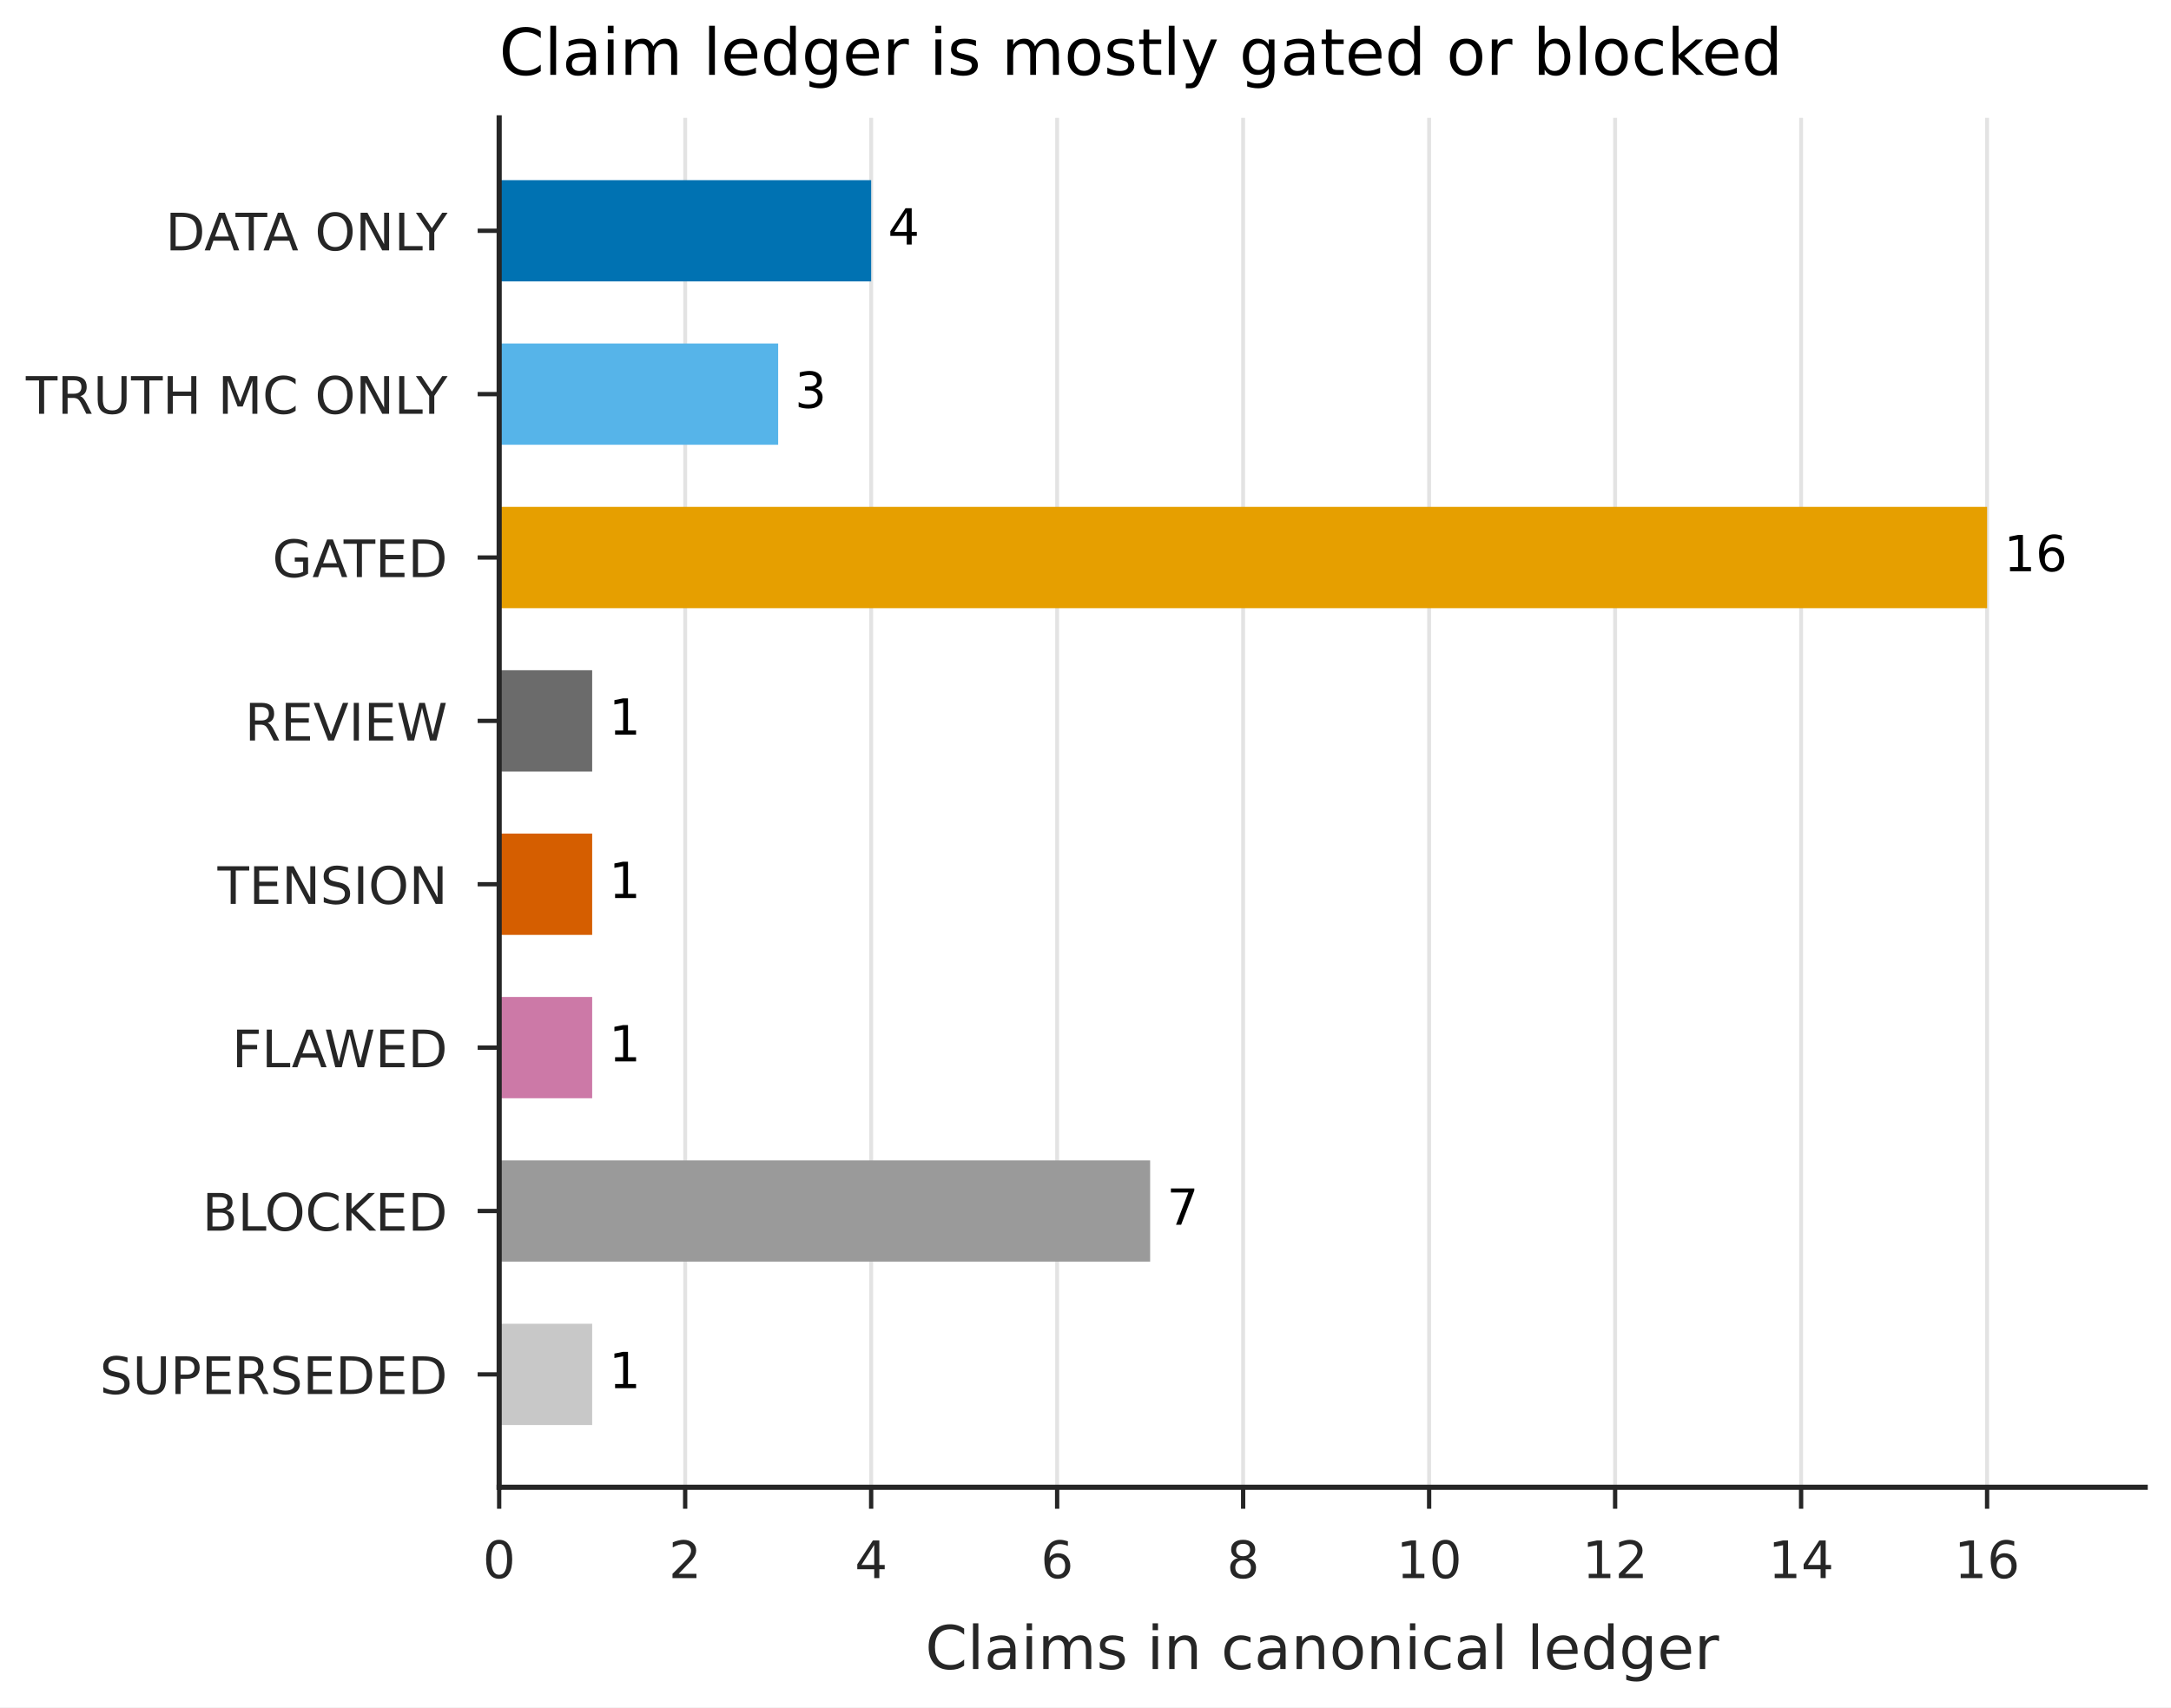
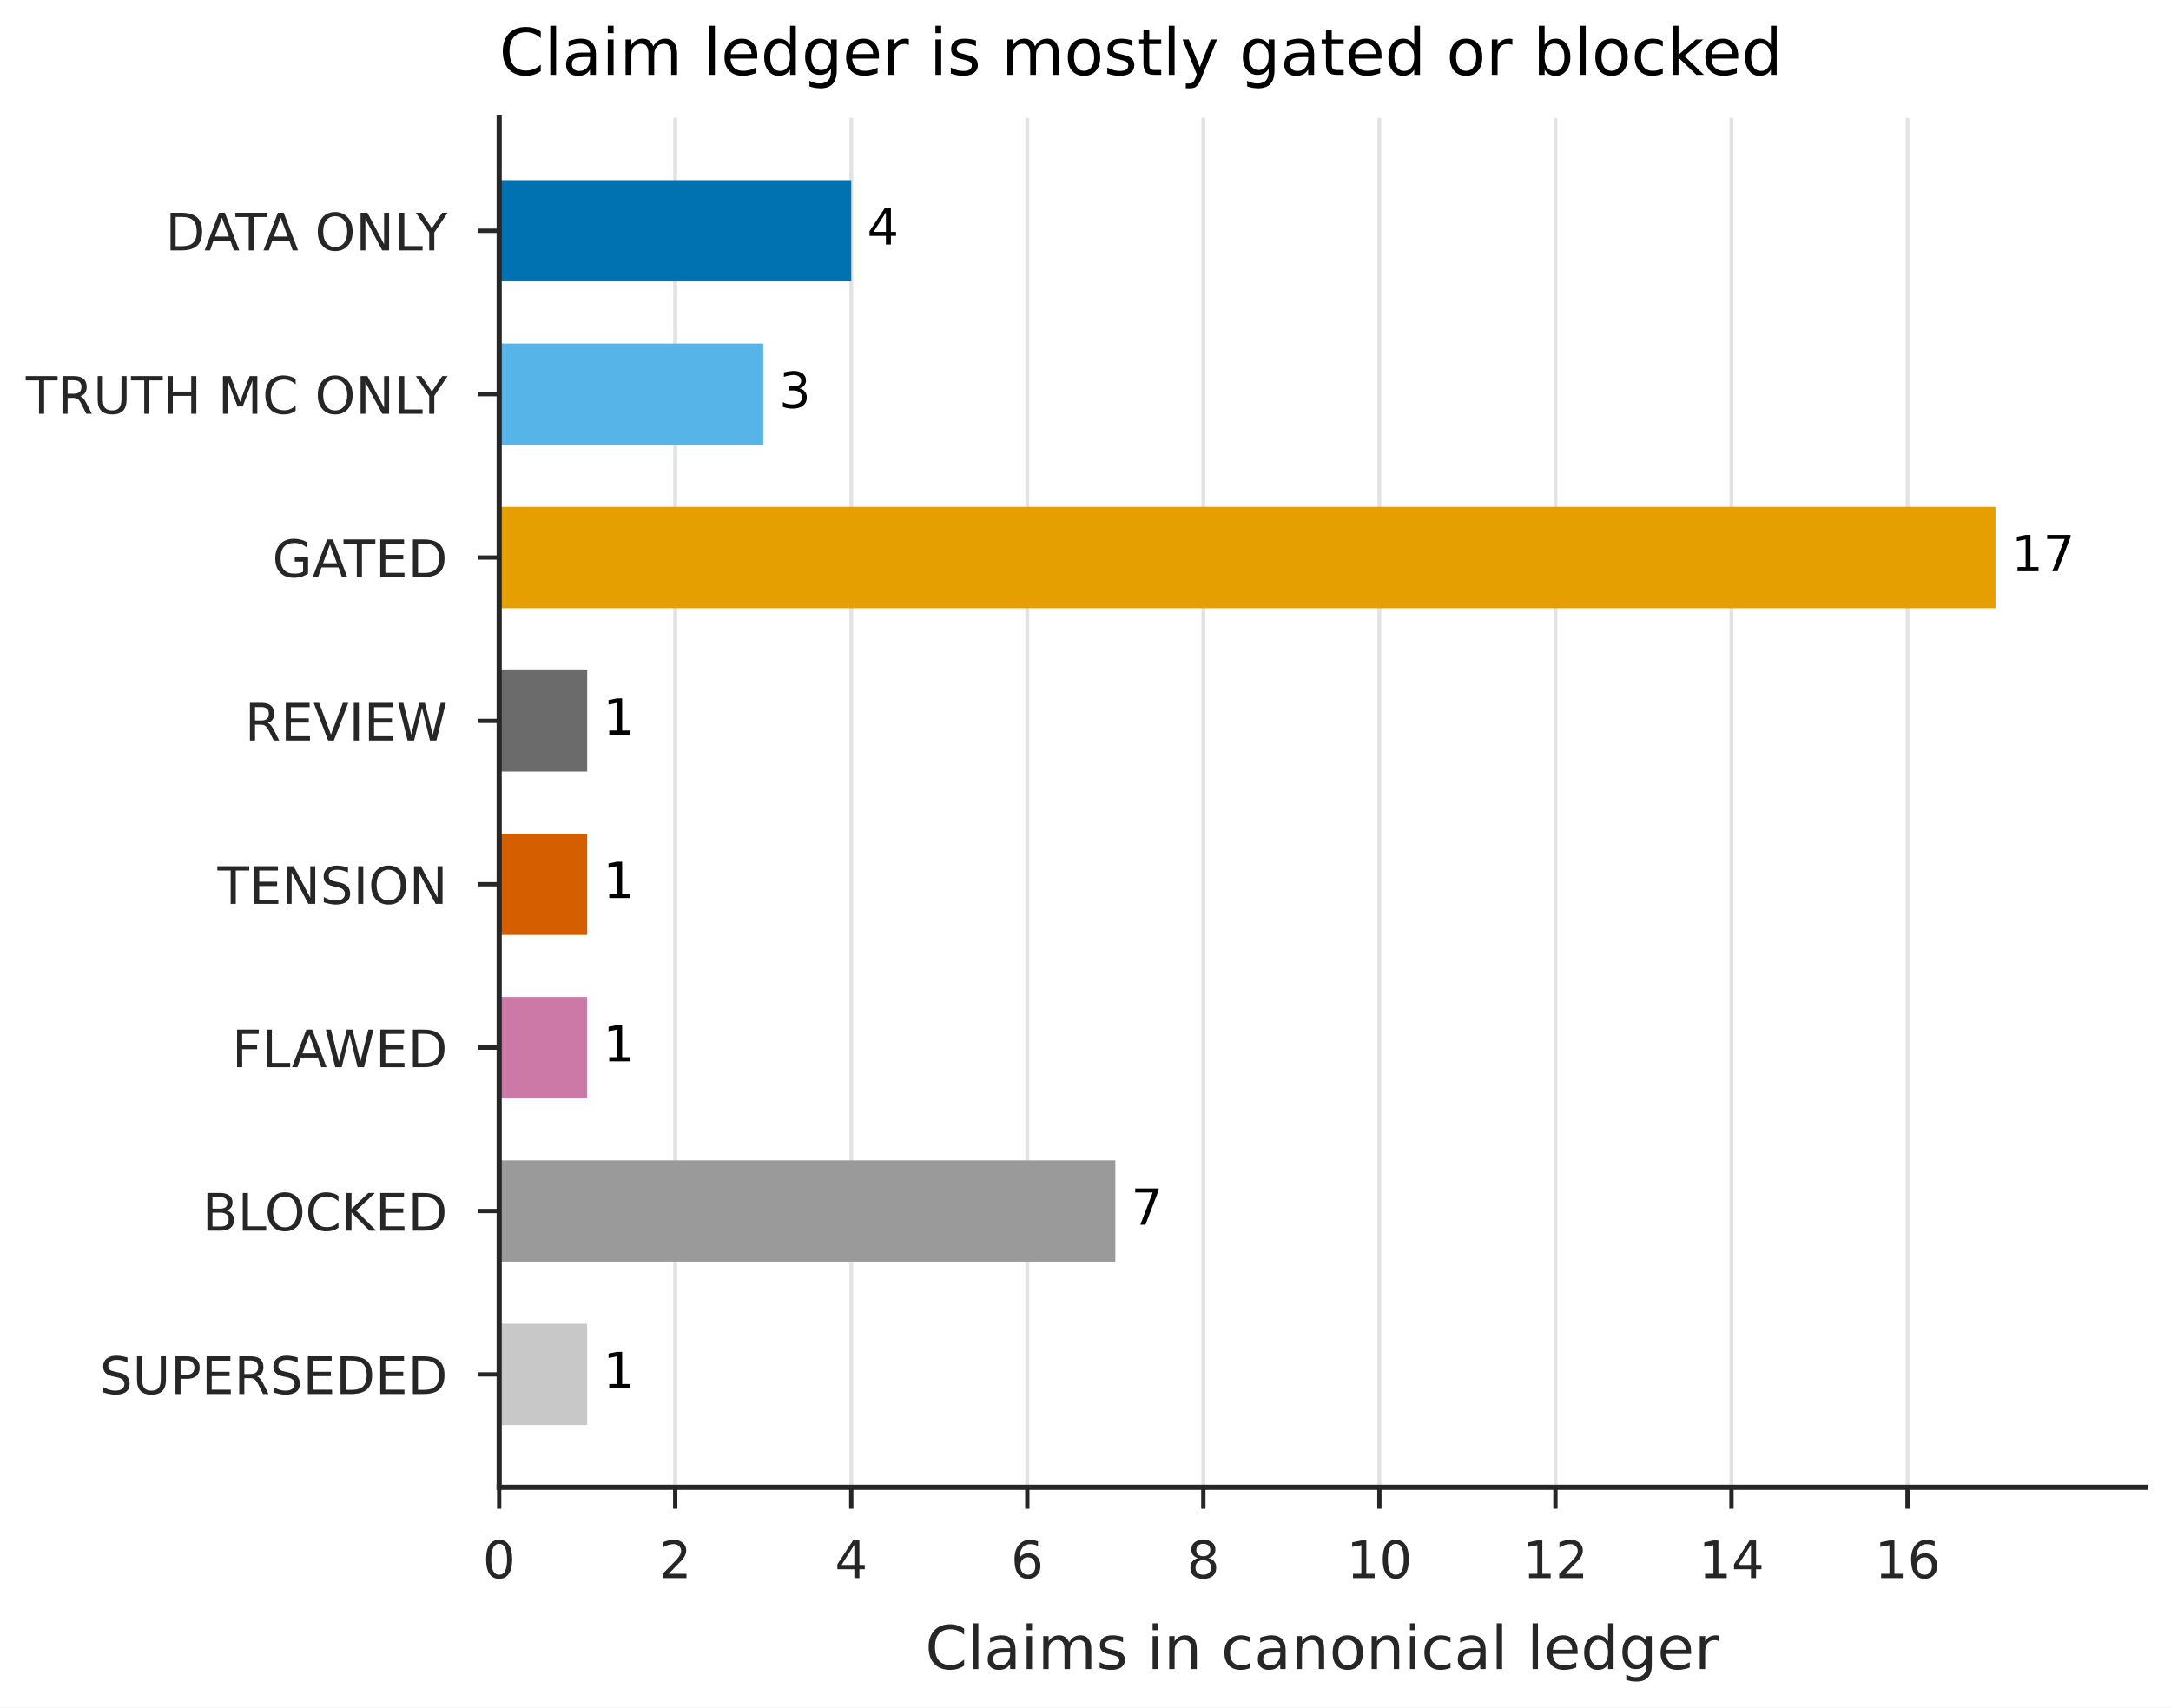
<svg xmlns="http://www.w3.org/2000/svg" xmlns:xlink="http://www.w3.org/1999/xlink" width="252.283pt" height="198.425pt" viewBox="0 0 252.283 198.425" version="1.1">
  <defs>
    <style type="text/css">*{stroke-linejoin: round; stroke-linecap: butt}</style>
  </defs>
  <g id="figure_1">
    <g id="patch_1">
      <path d="M 0 198.425  L 252.283 198.425  L 252.283 0  L 0 0  z " style="fill: #ffffff" />
    </g>
    <g id="axes_1">
      <g id="patch_2">
        <path d="M 58.007 172.843  L 249.283 172.843  L 249.283 13.699  L 58.007 13.699  z " style="fill: #ffffff" />
      </g>
      <g id="matplotlib.axis_1">
        <g id="xtick_1">
          <g id="line2d_1">
            <path d="M 58.007 172.843  L 58.007 13.699  " clip-path="url(#paaef369339)" style="fill: none; stroke: #d8d8d8; stroke-opacity: 0.7; stroke-width: 0.45; stroke-linecap: square" />
          </g>
          <g id="line2d_2">
            <defs>
              <path id="mf00183c285" d="M 0 0  L 0 2.5  " style="stroke: #262626; stroke-width: 0.5" />
            </defs>
            <g>
              <use xlink:href="#mf00183c285" x="58.007" y="172.843" style="fill: #262626; stroke: #262626; stroke-width: 0.5" />
            </g>
          </g>
          <g id="text_1">
            <text style="font-size: 6px; font-family: 'DejaVu Sans', 'Arial', 'Liberation Sans', sans-serif; text-anchor: middle; fill: #262626" x="58.007" y="183.402" transform="rotate(-0 58.00711 183.4025)">0</text>
          </g>
        </g>
        <g id="xtick_2">
          <g id="line2d_3">
-             <path d="M 79.62 172.843  L 79.62 13.699  " clip-path="url(#paaef369339)" style="fill: none; stroke: #d8d8d8; stroke-opacity: 0.7; stroke-width: 0.45; stroke-linecap: square" />
+             <path d="M 78.464 172.843  L 78.464 13.699  " clip-path="url(#paaef369339)" style="fill: none; stroke: #d8d8d8; stroke-opacity: 0.7; stroke-width: 0.45; stroke-linecap: square" />
          </g>
          <g id="line2d_4">
            <g>
-               <use xlink:href="#mf00183c285" x="79.62" y="172.843" style="fill: #262626; stroke: #262626; stroke-width: 0.5" />
+               <use xlink:href="#mf00183c285" x="78.464" y="172.843" style="fill: #262626; stroke: #262626; stroke-width: 0.5" />
            </g>
          </g>
          <g id="text_2">
-             <text style="font-size: 6px; font-family: 'DejaVu Sans', 'Arial', 'Liberation Sans', sans-serif; text-anchor: middle; fill: #262626" x="79.62" y="183.402" transform="rotate(-0 79.62023 183.4025)">2</text>
+             <text style="font-size: 6px; font-family: 'DejaVu Sans', 'Arial', 'Liberation Sans', sans-serif; text-anchor: middle; fill: #262626" x="78.464" y="183.402" transform="rotate(-0 78.46445 183.4025)">2</text>
          </g>
        </g>
        <g id="xtick_3">
          <g id="line2d_5">
-             <path d="M 101.233 172.843  L 101.233 13.699  " clip-path="url(#paaef369339)" style="fill: none; stroke: #d8d8d8; stroke-opacity: 0.7; stroke-width: 0.45; stroke-linecap: square" />
+             <path d="M 98.922 172.843  L 98.922 13.699  " clip-path="url(#paaef369339)" style="fill: none; stroke: #d8d8d8; stroke-opacity: 0.7; stroke-width: 0.45; stroke-linecap: square" />
          </g>
          <g id="line2d_6">
            <g>
-               <use xlink:href="#mf00183c285" x="101.233" y="172.843" style="fill: #262626; stroke: #262626; stroke-width: 0.5" />
+               <use xlink:href="#mf00183c285" x="98.922" y="172.843" style="fill: #262626; stroke: #262626; stroke-width: 0.5" />
            </g>
          </g>
          <g id="text_3">
-             <text style="font-size: 6px; font-family: 'DejaVu Sans', 'Arial', 'Liberation Sans', sans-serif; text-anchor: middle; fill: #262626" x="101.233" y="183.402" transform="rotate(-0 101.2334 183.4025)">4</text>
+             <text style="font-size: 6px; font-family: 'DejaVu Sans', 'Arial', 'Liberation Sans', sans-serif; text-anchor: middle; fill: #262626" x="98.922" y="183.402" transform="rotate(-0 98.92179 183.4025)">4</text>
          </g>
        </g>
        <g id="xtick_4">
          <g id="line2d_7">
-             <path d="M 122.846 172.843  L 122.846 13.699  " clip-path="url(#paaef369339)" style="fill: none; stroke: #d8d8d8; stroke-opacity: 0.7; stroke-width: 0.45; stroke-linecap: square" />
+             <path d="M 119.379 172.843  L 119.379 13.699  " clip-path="url(#paaef369339)" style="fill: none; stroke: #d8d8d8; stroke-opacity: 0.7; stroke-width: 0.45; stroke-linecap: square" />
          </g>
          <g id="line2d_8">
            <g>
-               <use xlink:href="#mf00183c285" x="122.846" y="172.843" style="fill: #262626; stroke: #262626; stroke-width: 0.5" />
+               <use xlink:href="#mf00183c285" x="119.379" y="172.843" style="fill: #262626; stroke: #262626; stroke-width: 0.5" />
            </g>
          </g>
          <g id="text_4">
-             <text style="font-size: 6px; font-family: 'DejaVu Sans', 'Arial', 'Liberation Sans', sans-serif; text-anchor: middle; fill: #262626" x="122.846" y="183.402" transform="rotate(-0 122.8465 183.4025)">6</text>
+             <text style="font-size: 6px; font-family: 'DejaVu Sans', 'Arial', 'Liberation Sans', sans-serif; text-anchor: middle; fill: #262626" x="119.379" y="183.402" transform="rotate(-0 119.3791 183.4025)">6</text>
          </g>
        </g>
        <g id="xtick_5">
          <g id="line2d_9">
-             <path d="M 144.46 172.843  L 144.46 13.699  " clip-path="url(#paaef369339)" style="fill: none; stroke: #d8d8d8; stroke-opacity: 0.7; stroke-width: 0.45; stroke-linecap: square" />
+             <path d="M 139.836 172.843  L 139.836 13.699  " clip-path="url(#paaef369339)" style="fill: none; stroke: #d8d8d8; stroke-opacity: 0.7; stroke-width: 0.45; stroke-linecap: square" />
          </g>
          <g id="line2d_10">
            <g>
-               <use xlink:href="#mf00183c285" x="144.46" y="172.843" style="fill: #262626; stroke: #262626; stroke-width: 0.5" />
+               <use xlink:href="#mf00183c285" x="139.836" y="172.843" style="fill: #262626; stroke: #262626; stroke-width: 0.5" />
            </g>
          </g>
          <g id="text_5">
-             <text style="font-size: 6px; font-family: 'DejaVu Sans', 'Arial', 'Liberation Sans', sans-serif; text-anchor: middle; fill: #262626" x="144.46" y="183.402" transform="rotate(-0 144.4596 183.4025)">8</text>
+             <text style="font-size: 6px; font-family: 'DejaVu Sans', 'Arial', 'Liberation Sans', sans-serif; text-anchor: middle; fill: #262626" x="139.836" y="183.402" transform="rotate(-0 139.8365 183.4025)">8</text>
          </g>
        </g>
        <g id="xtick_6">
          <g id="line2d_11">
-             <path d="M 166.073 172.843  L 166.073 13.699  " clip-path="url(#paaef369339)" style="fill: none; stroke: #d8d8d8; stroke-opacity: 0.7; stroke-width: 0.45; stroke-linecap: square" />
+             <path d="M 160.294 172.843  L 160.294 13.699  " clip-path="url(#paaef369339)" style="fill: none; stroke: #d8d8d8; stroke-opacity: 0.7; stroke-width: 0.45; stroke-linecap: square" />
          </g>
          <g id="line2d_12">
            <g>
-               <use xlink:href="#mf00183c285" x="166.073" y="172.843" style="fill: #262626; stroke: #262626; stroke-width: 0.5" />
+               <use xlink:href="#mf00183c285" x="160.294" y="172.843" style="fill: #262626; stroke: #262626; stroke-width: 0.5" />
            </g>
          </g>
          <g id="text_6">
-             <text style="font-size: 6px; font-family: 'DejaVu Sans', 'Arial', 'Liberation Sans', sans-serif; text-anchor: middle; fill: #262626" x="166.073" y="183.402" transform="rotate(-0 166.0727 183.4025)">10</text>
+             <text style="font-size: 6px; font-family: 'DejaVu Sans', 'Arial', 'Liberation Sans', sans-serif; text-anchor: middle; fill: #262626" x="160.294" y="183.402" transform="rotate(-0 160.2938 183.4025)">10</text>
          </g>
        </g>
        <g id="xtick_7">
          <g id="line2d_13">
-             <path d="M 187.686 172.843  L 187.686 13.699  " clip-path="url(#paaef369339)" style="fill: none; stroke: #d8d8d8; stroke-opacity: 0.7; stroke-width: 0.45; stroke-linecap: square" />
+             <path d="M 180.751 172.843  L 180.751 13.699  " clip-path="url(#paaef369339)" style="fill: none; stroke: #d8d8d8; stroke-opacity: 0.7; stroke-width: 0.45; stroke-linecap: square" />
          </g>
          <g id="line2d_14">
            <g>
-               <use xlink:href="#mf00183c285" x="187.686" y="172.843" style="fill: #262626; stroke: #262626; stroke-width: 0.5" />
+               <use xlink:href="#mf00183c285" x="180.751" y="172.843" style="fill: #262626; stroke: #262626; stroke-width: 0.5" />
            </g>
          </g>
          <g id="text_7">
-             <text style="font-size: 6px; font-family: 'DejaVu Sans', 'Arial', 'Liberation Sans', sans-serif; text-anchor: middle; fill: #262626" x="187.686" y="183.402" transform="rotate(-0 187.6858 183.4025)">12</text>
+             <text style="font-size: 6px; font-family: 'DejaVu Sans', 'Arial', 'Liberation Sans', sans-serif; text-anchor: middle; fill: #262626" x="180.751" y="183.402" transform="rotate(-0 180.7511 183.4025)">12</text>
          </g>
        </g>
        <g id="xtick_8">
          <g id="line2d_15">
-             <path d="M 209.299 172.843  L 209.299 13.699  " clip-path="url(#paaef369339)" style="fill: none; stroke: #d8d8d8; stroke-opacity: 0.7; stroke-width: 0.45; stroke-linecap: square" />
+             <path d="M 201.208 172.843  L 201.208 13.699  " clip-path="url(#paaef369339)" style="fill: none; stroke: #d8d8d8; stroke-opacity: 0.7; stroke-width: 0.45; stroke-linecap: square" />
          </g>
          <g id="line2d_16">
            <g>
-               <use xlink:href="#mf00183c285" x="209.299" y="172.843" style="fill: #262626; stroke: #262626; stroke-width: 0.5" />
+               <use xlink:href="#mf00183c285" x="201.208" y="172.843" style="fill: #262626; stroke: #262626; stroke-width: 0.5" />
            </g>
          </g>
          <g id="text_8">
-             <text style="font-size: 6px; font-family: 'DejaVu Sans', 'Arial', 'Liberation Sans', sans-serif; text-anchor: middle; fill: #262626" x="209.299" y="183.402" transform="rotate(-0 209.299 183.4025)">14</text>
+             <text style="font-size: 6px; font-family: 'DejaVu Sans', 'Arial', 'Liberation Sans', sans-serif; text-anchor: middle; fill: #262626" x="201.208" y="183.402" transform="rotate(-0 201.2085 183.4025)">14</text>
          </g>
        </g>
        <g id="xtick_9">
          <g id="line2d_17">
-             <path d="M 230.912 172.843  L 230.912 13.699  " clip-path="url(#paaef369339)" style="fill: none; stroke: #d8d8d8; stroke-opacity: 0.7; stroke-width: 0.45; stroke-linecap: square" />
+             <path d="M 221.666 172.843  L 221.666 13.699  " clip-path="url(#paaef369339)" style="fill: none; stroke: #d8d8d8; stroke-opacity: 0.7; stroke-width: 0.45; stroke-linecap: square" />
          </g>
          <g id="line2d_18">
            <g>
-               <use xlink:href="#mf00183c285" x="230.912" y="172.843" style="fill: #262626; stroke: #262626; stroke-width: 0.5" />
+               <use xlink:href="#mf00183c285" x="221.666" y="172.843" style="fill: #262626; stroke: #262626; stroke-width: 0.5" />
            </g>
          </g>
          <g id="text_9">
-             <text style="font-size: 6px; font-family: 'DejaVu Sans', 'Arial', 'Liberation Sans', sans-serif; text-anchor: middle; fill: #262626" x="230.912" y="183.402" transform="rotate(-0 230.9121 183.4025)">16</text>
+             <text style="font-size: 6px; font-family: 'DejaVu Sans', 'Arial', 'Liberation Sans', sans-serif; text-anchor: middle; fill: #262626" x="221.666" y="183.402" transform="rotate(-0 221.6658 183.4025)">16</text>
          </g>
        </g>
        <g id="text_10">
          <text style="font-size: 7px; font-family: 'DejaVu Sans', 'Arial', 'Liberation Sans', sans-serif; text-anchor: middle; fill: #262626" x="153.645" y="193.969" transform="rotate(-0 153.6452 193.9692)">Claims in canonical ledger</text>
        </g>
      </g>
      <g id="matplotlib.axis_2">
        <g id="ytick_1">
          <g id="line2d_19">
            <defs>
              <path id="m5b9cb7b1d8" d="M 0 0  L -2.5 0  " style="stroke: #262626; stroke-width: 0.5" />
            </defs>
            <g>
              <use xlink:href="#m5b9cb7b1d8" x="58.007" y="26.819" style="fill: #262626; stroke: #262626; stroke-width: 0.5" />
            </g>
          </g>
          <g id="text_11">
            <text style="font-size: 6px; font-family: 'DejaVu Sans', 'Arial', 'Liberation Sans', sans-serif; text-anchor: end; fill: #262626" x="52.007" y="29.098" transform="rotate(-0 52.00711 29.09823)">DATA ONLY</text>
          </g>
        </g>
        <g id="ytick_2">
          <g id="line2d_20">
            <g>
              <use xlink:href="#m5b9cb7b1d8" x="58.007" y="45.805" style="fill: #262626; stroke: #262626; stroke-width: 0.5" />
            </g>
          </g>
          <g id="text_12">
            <text style="font-size: 6px; font-family: 'DejaVu Sans', 'Arial', 'Liberation Sans', sans-serif; text-anchor: end; fill: #262626" x="52.007" y="48.085" transform="rotate(-0 52.00711 48.08467)">TRUTH MC ONLY</text>
          </g>
        </g>
        <g id="ytick_3">
          <g id="line2d_21">
            <g>
              <use xlink:href="#m5b9cb7b1d8" x="58.007" y="64.792" style="fill: #262626; stroke: #262626; stroke-width: 0.5" />
            </g>
          </g>
          <g id="text_13">
            <text style="font-size: 6px; font-family: 'DejaVu Sans', 'Arial', 'Liberation Sans', sans-serif; text-anchor: end; fill: #262626" x="52.007" y="67.071" transform="rotate(-0 52.00711 67.07111)">GATED</text>
          </g>
        </g>
        <g id="ytick_4">
          <g id="line2d_22">
            <g>
              <use xlink:href="#m5b9cb7b1d8" x="58.007" y="83.778" style="fill: #262626; stroke: #262626; stroke-width: 0.5" />
            </g>
          </g>
          <g id="text_14">
            <text style="font-size: 6px; font-family: 'DejaVu Sans', 'Arial', 'Liberation Sans', sans-serif; text-anchor: end; fill: #262626" x="52.007" y="86.058" transform="rotate(-0 52.00711 86.05754)">REVIEW</text>
          </g>
        </g>
        <g id="ytick_5">
          <g id="line2d_23">
            <g>
              <use xlink:href="#m5b9cb7b1d8" x="58.007" y="102.764" style="fill: #262626; stroke: #262626; stroke-width: 0.5" />
            </g>
          </g>
          <g id="text_15">
            <text style="font-size: 6px; font-family: 'DejaVu Sans', 'Arial', 'Liberation Sans', sans-serif; text-anchor: end; fill: #262626" x="52.007" y="105.044" transform="rotate(-0 52.00711 105.044)">TENSION</text>
          </g>
        </g>
        <g id="ytick_6">
          <g id="line2d_24">
            <g>
              <use xlink:href="#m5b9cb7b1d8" x="58.007" y="121.751" style="fill: #262626; stroke: #262626; stroke-width: 0.5" />
            </g>
          </g>
          <g id="text_16">
            <text style="font-size: 6px; font-family: 'DejaVu Sans', 'Arial', 'Liberation Sans', sans-serif; text-anchor: end; fill: #262626" x="52.007" y="124.03" transform="rotate(-0 52.00711 124.0304)">FLAWED</text>
          </g>
        </g>
        <g id="ytick_7">
          <g id="line2d_25">
            <g>
              <use xlink:href="#m5b9cb7b1d8" x="58.007" y="140.737" style="fill: #262626; stroke: #262626; stroke-width: 0.5" />
            </g>
          </g>
          <g id="text_17">
            <text style="font-size: 6px; font-family: 'DejaVu Sans', 'Arial', 'Liberation Sans', sans-serif; text-anchor: end; fill: #262626" x="52.007" y="143.017" transform="rotate(-0 52.00711 143.0169)">BLOCKED</text>
          </g>
        </g>
        <g id="ytick_8">
          <g id="line2d_26">
            <g>
              <use xlink:href="#m5b9cb7b1d8" x="58.007" y="159.724" style="fill: #262626; stroke: #262626; stroke-width: 0.5" />
            </g>
          </g>
          <g id="text_18">
            <text style="font-size: 6px; font-family: 'DejaVu Sans', 'Arial', 'Liberation Sans', sans-serif; text-anchor: end; fill: #262626" x="52.007" y="162.003" transform="rotate(-0 52.00711 162.0033)">SUPERSEDED</text>
          </g>
        </g>
      </g>
      <g id="patch_3">
-         <path d="M 58.007 20.933  L 101.233 20.933  L 101.233 32.704  L 58.007 32.704  z " clip-path="url(#paaef369339)" style="fill: #0072b2" />
+         <path d="M 58.007 20.933  L 98.922 20.933  L 98.922 32.704  L 58.007 32.704  z " clip-path="url(#paaef369339)" style="fill: #0072b2" />
      </g>
      <g id="patch_4">
-         <path d="M 58.007 39.919  L 90.427 39.919  L 90.427 51.691  L 58.007 51.691  z " clip-path="url(#paaef369339)" style="fill: #56b4e9" />
+         <path d="M 58.007 39.919  L 88.693 39.919  L 88.693 51.691  L 58.007 51.691  z " clip-path="url(#paaef369339)" style="fill: #56b4e9" />
      </g>
      <g id="patch_5">
-         <path d="M 58.007 58.906  L 230.912 58.906  L 230.912 70.677  L 58.007 70.677  z " clip-path="url(#paaef369339)" style="fill: #e69f00" />
+         <path d="M 58.007 58.906  L 231.894 58.906  L 231.894 70.677  L 58.007 70.677  z " clip-path="url(#paaef369339)" style="fill: #e69f00" />
      </g>
      <g id="patch_6">
-         <path d="M 58.007 77.892  L 68.814 77.892  L 68.814 89.664  L 58.007 89.664  z " clip-path="url(#paaef369339)" style="fill: #6b6b6b" />
+         <path d="M 58.007 77.892  L 68.236 77.892  L 68.236 89.664  L 58.007 89.664  z " clip-path="url(#paaef369339)" style="fill: #6b6b6b" />
      </g>
      <g id="patch_7">
-         <path d="M 58.007 96.879  L 68.814 96.879  L 68.814 108.65  L 58.007 108.65  z " clip-path="url(#paaef369339)" style="fill: #d55e00" />
+         <path d="M 58.007 96.879  L 68.236 96.879  L 68.236 108.65  L 58.007 108.65  z " clip-path="url(#paaef369339)" style="fill: #d55e00" />
      </g>
      <g id="patch_8">
-         <path d="M 58.007 115.865  L 68.814 115.865  L 68.814 127.637  L 58.007 127.637  z " clip-path="url(#paaef369339)" style="fill: #cc79a7" />
+         <path d="M 58.007 115.865  L 68.236 115.865  L 68.236 127.637  L 58.007 127.637  z " clip-path="url(#paaef369339)" style="fill: #cc79a7" />
      </g>
      <g id="patch_9">
-         <path d="M 58.007 134.852  L 133.653 134.852  L 133.653 146.623  L 58.007 146.623  z " clip-path="url(#paaef369339)" style="fill: #9a9a9a" />
+         <path d="M 58.007 134.852  L 129.608 134.852  L 129.608 146.623  L 58.007 146.623  z " clip-path="url(#paaef369339)" style="fill: #9a9a9a" />
      </g>
      <g id="patch_10">
-         <path d="M 58.007 153.838  L 68.814 153.838  L 68.814 165.61  L 58.007 165.61  z " clip-path="url(#paaef369339)" style="fill: #c8c8c8" />
+         <path d="M 58.007 153.838  L 68.236 153.838  L 68.236 165.61  L 58.007 165.61  z " clip-path="url(#paaef369339)" style="fill: #c8c8c8" />
      </g>
      <g id="patch_11">
        <path d="M 58.007 172.843  L 58.007 13.699  " style="fill: none; stroke: #262626; stroke-width: 0.6; stroke-linejoin: miter; stroke-linecap: square" />
      </g>
      <g id="patch_12">
        <path d="M 58.007 172.843  L 249.283 172.843  " style="fill: none; stroke: #262626; stroke-width: 0.6; stroke-linejoin: miter; stroke-linecap: square" />
      </g>
      <g id="text_19">
-         <text style="font-size: 5.8px; font-family: 'DejaVu Sans', 'Arial', 'Liberation Sans', sans-serif; text-anchor: start" x="103.179" y="28.419" transform="rotate(-0 103.1785 28.41914)">4</text>
+         <text style="font-size: 5.8px; font-family: 'DejaVu Sans', 'Arial', 'Liberation Sans', sans-serif; text-anchor: start" x="100.763" y="28.419" transform="rotate(-0 100.763 28.41914)">4</text>
      </g>
      <g id="text_20">
-         <text style="font-size: 5.8px; font-family: 'DejaVu Sans', 'Arial', 'Liberation Sans', sans-serif; text-anchor: start" x="92.372" y="47.406" transform="rotate(-0 92.37198 47.40557)">3</text>
+         <text style="font-size: 5.8px; font-family: 'DejaVu Sans', 'Arial', 'Liberation Sans', sans-serif; text-anchor: start" x="90.534" y="47.406" transform="rotate(-0 90.53428 47.40557)">3</text>
      </g>
      <g id="text_21">
-         <text style="font-size: 5.8px; font-family: 'DejaVu Sans', 'Arial', 'Liberation Sans', sans-serif; text-anchor: start" x="232.857" y="66.392" transform="rotate(-0 232.8573 66.39201)">16</text>
+         <text style="font-size: 5.8px; font-family: 'DejaVu Sans', 'Arial', 'Liberation Sans', sans-serif; text-anchor: start" x="233.736" y="66.392" transform="rotate(-0 233.7356 66.39201)">17</text>
      </g>
      <g id="text_22">
-         <text style="font-size: 5.8px; font-family: 'DejaVu Sans', 'Arial', 'Liberation Sans', sans-serif; text-anchor: start" x="70.759" y="85.378" transform="rotate(-0 70.75886 85.37845)">1</text>
+         <text style="font-size: 5.8px; font-family: 'DejaVu Sans', 'Arial', 'Liberation Sans', sans-serif; text-anchor: start" x="70.077" y="85.378" transform="rotate(-0 70.07694 85.37845)">1</text>
      </g>
      <g id="text_23">
-         <text style="font-size: 5.8px; font-family: 'DejaVu Sans', 'Arial', 'Liberation Sans', sans-serif; text-anchor: start" x="70.759" y="104.365" transform="rotate(-0 70.75886 104.3649)">1</text>
+         <text style="font-size: 5.8px; font-family: 'DejaVu Sans', 'Arial', 'Liberation Sans', sans-serif; text-anchor: start" x="70.077" y="104.365" transform="rotate(-0 70.07694 104.3649)">1</text>
      </g>
      <g id="text_24">
-         <text style="font-size: 5.8px; font-family: 'DejaVu Sans', 'Arial', 'Liberation Sans', sans-serif; text-anchor: start" x="70.759" y="123.351" transform="rotate(-0 70.75886 123.3513)">1</text>
+         <text style="font-size: 5.8px; font-family: 'DejaVu Sans', 'Arial', 'Liberation Sans', sans-serif; text-anchor: start" x="70.077" y="123.351" transform="rotate(-0 70.07694 123.3513)">1</text>
      </g>
      <g id="text_25">
-         <text style="font-size: 5.8px; font-family: 'DejaVu Sans', 'Arial', 'Liberation Sans', sans-serif; text-anchor: start" x="135.598" y="142.338" transform="rotate(-0 135.5982 142.3378)">7</text>
+         <text style="font-size: 5.8px; font-family: 'DejaVu Sans', 'Arial', 'Liberation Sans', sans-serif; text-anchor: start" x="131.449" y="142.338" transform="rotate(-0 131.449 142.3378)">7</text>
      </g>
      <g id="text_26">
-         <text style="font-size: 5.8px; font-family: 'DejaVu Sans', 'Arial', 'Liberation Sans', sans-serif; text-anchor: start" x="70.759" y="161.324" transform="rotate(-0 70.75886 161.3242)">1</text>
+         <text style="font-size: 5.8px; font-family: 'DejaVu Sans', 'Arial', 'Liberation Sans', sans-serif; text-anchor: start" x="70.077" y="161.324" transform="rotate(-0 70.07694 161.3242)">1</text>
      </g>
      <g id="text_27">
        <text style="font-size: 7.5px; font-family: 'DejaVu Sans', 'Arial', 'Liberation Sans', sans-serif; text-anchor: start" x="58.007" y="8.699" transform="rotate(-0 58.00711 8.699068)">Claim ledger is mostly gated or blocked</text>
      </g>
    </g>
  </g>
  <defs>
    <clipPath id="paaef369339">
      <rect x="58.007" y="13.699" width="191.276" height="159.144" />
    </clipPath>
  </defs>
</svg>
